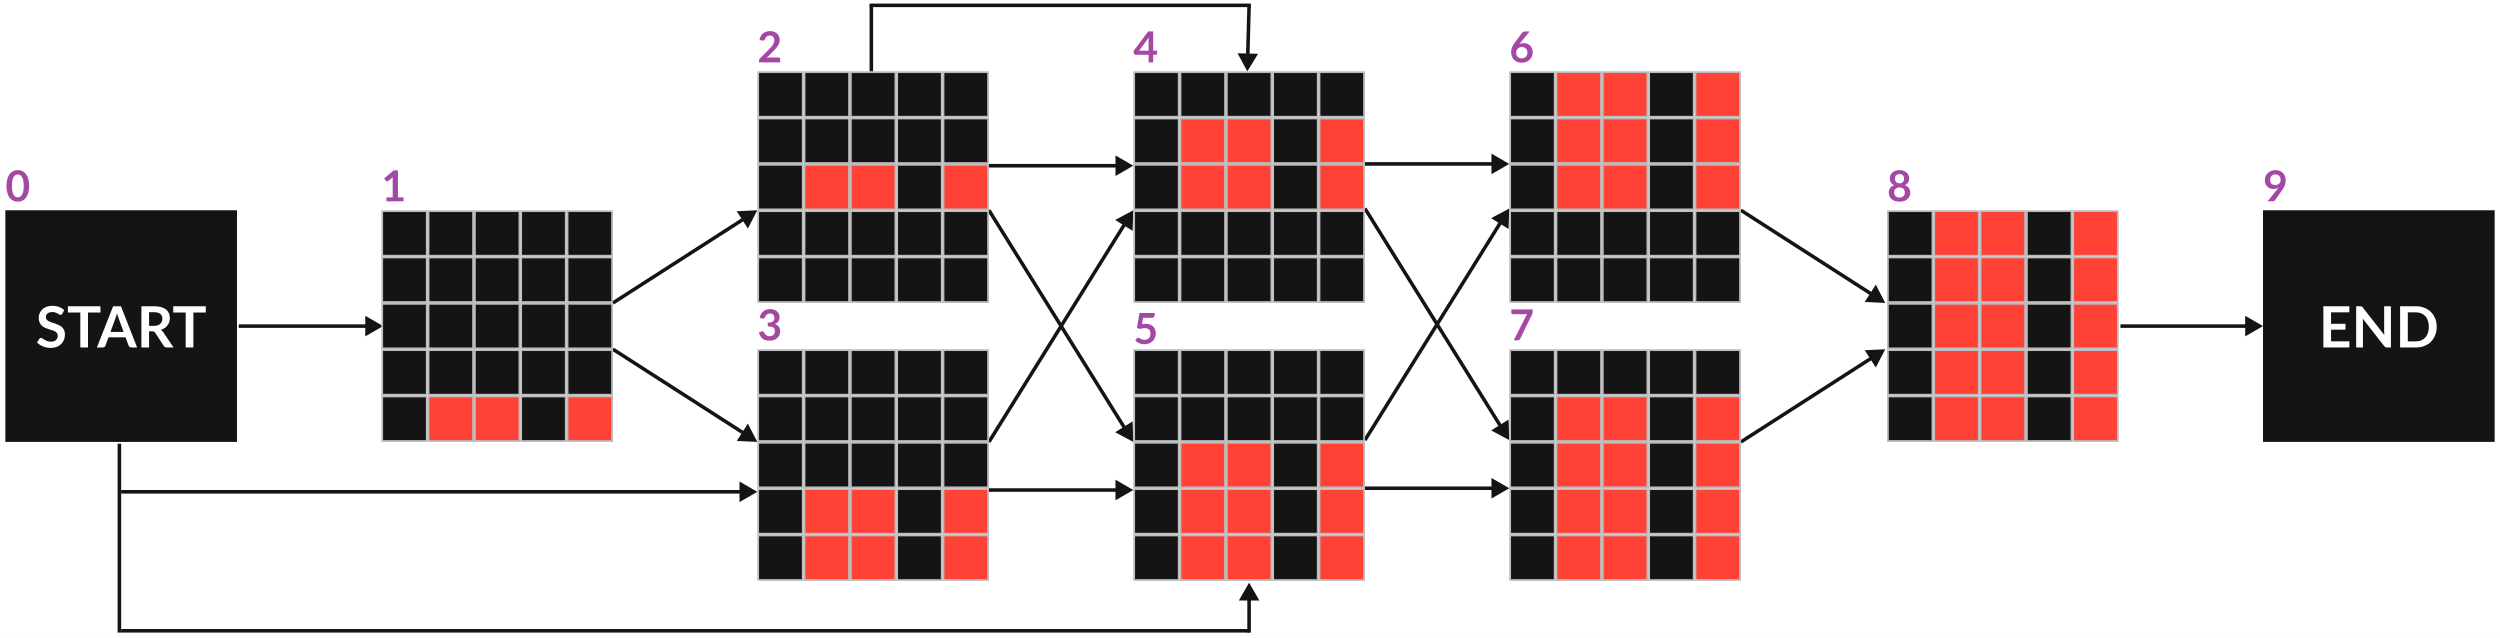
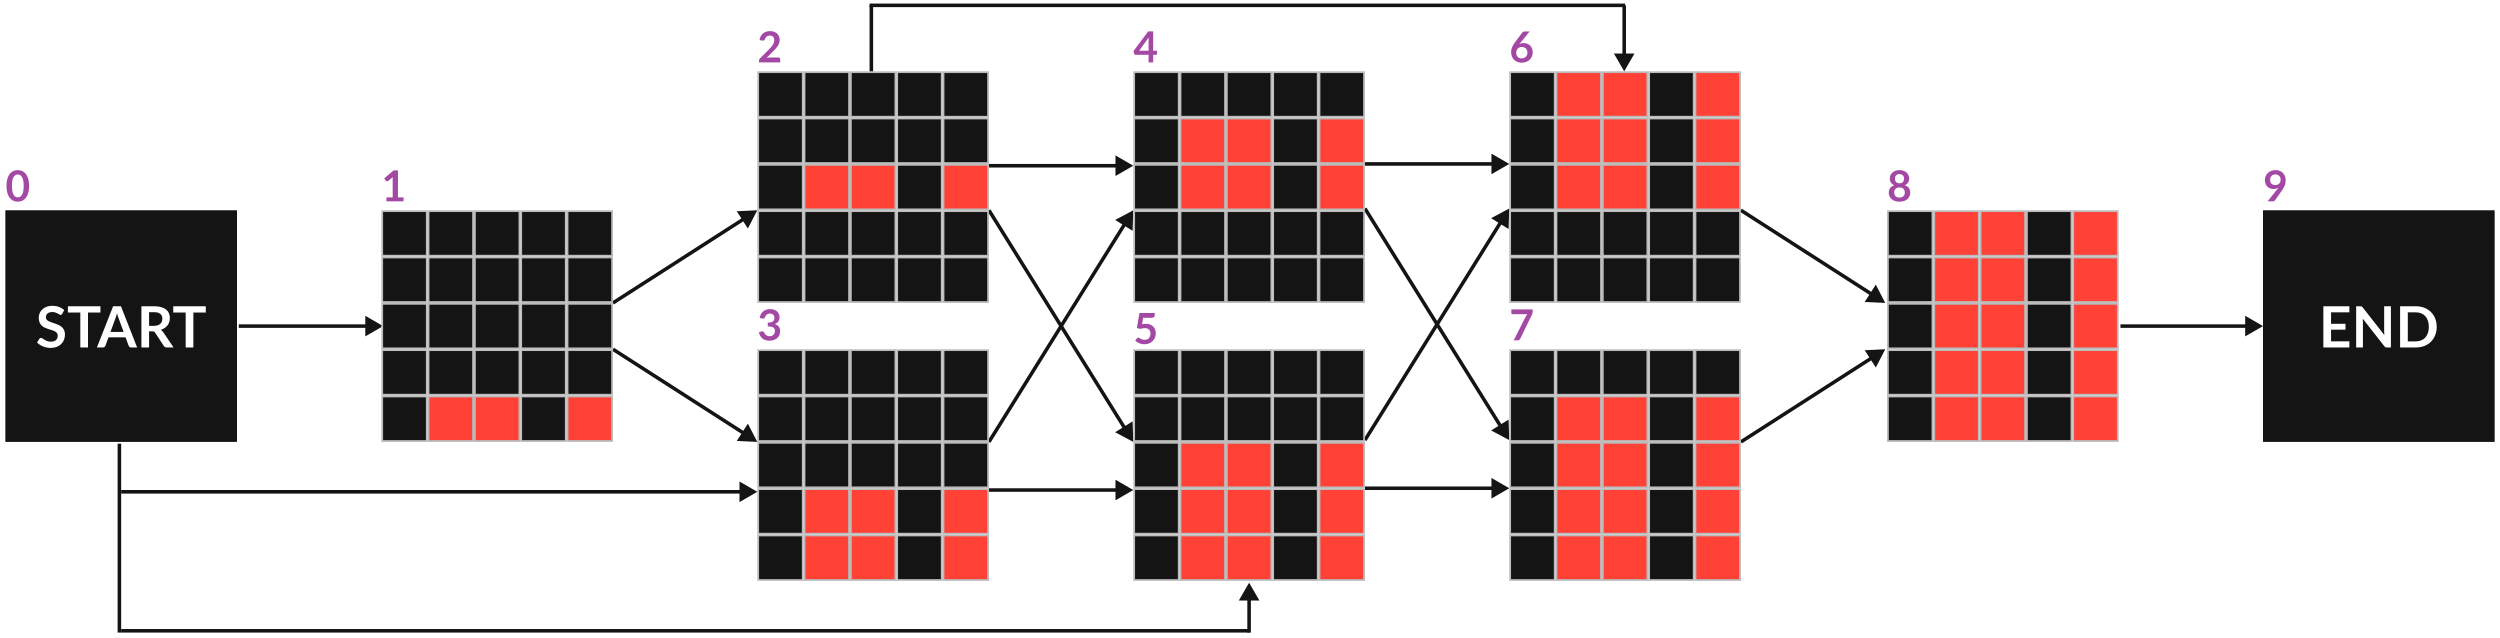
<svg xmlns="http://www.w3.org/2000/svg" width="1403" height="358" viewBox="0 0 1403 358" fill="none">
  <rect width="1403" height="358" fill="white" />
  <path d="M425 118L413.466 118.544L419.704 128.261L425 118ZM344.54 170.842L417.967 123.704L416.886 122.021L343.46 169.158L344.54 170.842Z" fill="#141414" />
  <path d="M425 248L419.704 237.739L413.466 247.456L425 248ZM343.46 196.842L416.886 243.979L417.967 242.296L344.54 195.158L343.46 196.842Z" fill="#141414" />
  <path d="M1058 170L1046.47 169.456L1052.7 159.739L1058 170ZM977.54 117.158L1050.97 164.296L1049.89 165.979L976.46 118.842L977.54 117.158Z" fill="#141414" />
  <path d="M1058 196L1052.7 206.261L1046.47 196.544L1058 196ZM976.46 247.158L1049.89 200.021L1050.97 201.704L977.54 248.842L976.46 247.158Z" fill="#141414" />
  <path d="M636 248L635.612 236.46L625.812 242.566L636 248ZM554.151 118.529L630.392 240.89L632.089 239.833L555.849 117.471L554.151 118.529Z" fill="#141414" />
  <path d="M636 118L625.812 123.434L635.612 129.54L636 118ZM555.849 248.529L632.089 126.167L630.392 125.11L554.151 247.471L555.849 248.529Z" fill="#141414" />
  <path d="M636 275L626 269.226V280.774L636 275ZM636 93L626 87.227V98.773L636 93ZM555 276H627V274H555V276ZM555 94H627V92H555V94Z" fill="#141414" />
  <path d="M847 247L846.612 235.46L836.812 241.566L847 247ZM765.151 117.529L841.392 239.89L843.089 238.833L766.849 116.471L765.151 117.529Z" fill="#141414" />
  <path d="M847 117L836.812 122.434L846.612 128.54L847 117ZM766.849 247.529L843.089 125.167L841.392 124.11L765.151 246.471L766.849 247.529Z" fill="#141414" />
  <path d="M847 274L837 268.226V279.774L847 274ZM847 92L837 86.227V97.773L847 92ZM766 275H838V273H766V275ZM766 93H838V91H766V93Z" fill="#141414" />
  <path d="M215 183L205 177.226V188.774L215 183ZM134 184H206V182H134V184Z" fill="#141414" />
  <path d="M1270 183L1260 177.226V188.774L1270 183ZM1190 184H1261V182H1190V184Z" fill="#141414" />
  <rect x="4" y="119" width="128" height="128" fill="#141414" stroke="#141414" stroke-width="2" />
  <path d="M34.959 176.072C34.831 176.296 34.692 176.461 34.542 176.568C34.404 176.664 34.228 176.712 34.014 176.712C33.791 176.712 33.545 176.632 33.279 176.472C33.023 176.301 32.713 176.115 32.35 175.912C31.988 175.709 31.561 175.528 31.07 175.368C30.59 175.197 30.02 175.112 29.358 175.112C28.761 175.112 28.238 175.187 27.791 175.336C27.343 175.475 26.964 175.672 26.654 175.928C26.356 176.184 26.132 176.493 25.983 176.856C25.833 177.208 25.759 177.597 25.759 178.024C25.759 178.568 25.908 179.021 26.206 179.384C26.516 179.747 26.921 180.056 27.422 180.312C27.924 180.568 28.494 180.797 29.134 181C29.774 181.203 30.43 181.421 31.102 181.656C31.774 181.88 32.431 182.147 33.071 182.456C33.711 182.755 34.281 183.139 34.782 183.608C35.284 184.067 35.684 184.632 35.983 185.304C36.292 185.976 36.447 186.792 36.447 187.752C36.447 188.797 36.265 189.779 35.903 190.696C35.55 191.603 35.028 192.397 34.334 193.08C33.652 193.752 32.815 194.285 31.823 194.68C30.831 195.064 29.695 195.256 28.415 195.256C27.678 195.256 26.953 195.181 26.238 195.032C25.524 194.893 24.836 194.691 24.174 194.424C23.524 194.157 22.91 193.837 22.334 193.464C21.759 193.091 21.247 192.675 20.799 192.216L22.062 190.152C22.169 190.003 22.308 189.88 22.479 189.784C22.649 189.677 22.831 189.624 23.023 189.624C23.289 189.624 23.577 189.736 23.887 189.96C24.196 190.173 24.564 190.413 24.991 190.68C25.417 190.947 25.913 191.192 26.479 191.416C27.055 191.629 27.742 191.736 28.543 191.736C29.769 191.736 30.718 191.448 31.39 190.872C32.062 190.285 32.398 189.448 32.398 188.36C32.398 187.752 32.244 187.256 31.934 186.872C31.636 186.488 31.236 186.168 30.735 185.912C30.233 185.645 29.663 185.421 29.023 185.24C28.383 185.059 27.732 184.861 27.07 184.648C26.409 184.435 25.759 184.179 25.119 183.88C24.479 183.581 23.908 183.192 23.407 182.712C22.905 182.232 22.5 181.635 22.191 180.92C21.892 180.195 21.742 179.304 21.742 178.248C21.742 177.405 21.908 176.584 22.238 175.784C22.58 174.984 23.07 174.275 23.71 173.656C24.351 173.037 25.14 172.541 26.078 172.168C27.017 171.795 28.095 171.608 29.311 171.608C30.676 171.608 31.934 171.821 33.087 172.248C34.239 172.675 35.22 173.272 36.031 174.04L34.959 176.072ZM56.361 175.4H49.385V195H45.081V175.4H38.105V171.864H56.361V175.4ZM69.362 186.264L66.546 178.568C66.408 178.227 66.264 177.821 66.115 177.352C65.965 176.883 65.816 176.376 65.666 175.832C65.528 176.376 65.384 176.888 65.234 177.368C65.085 177.837 64.941 178.248 64.802 178.6L62.002 186.264H69.362ZM76.963 195H73.635C73.261 195 72.957 194.909 72.722 194.728C72.488 194.536 72.312 194.301 72.195 194.024L70.466 189.304H60.883L59.154 194.024C59.069 194.269 58.904 194.493 58.658 194.696C58.413 194.899 58.109 195 57.746 195H54.386L63.49 171.864H67.874L76.963 195ZM86.349 182.872C87.16 182.872 87.864 182.771 88.461 182.568C89.069 182.365 89.565 182.088 89.949 181.736C90.344 181.373 90.637 180.947 90.829 180.456C91.021 179.965 91.117 179.427 91.117 178.84C91.117 177.667 90.728 176.765 89.949 176.136C89.181 175.507 88.003 175.192 86.413 175.192H83.661V182.872H86.349ZM97.421 195H93.533C92.797 195 92.264 194.712 91.933 194.136L87.069 186.728C86.888 186.451 86.685 186.253 86.461 186.136C86.248 186.019 85.928 185.96 85.501 185.96H83.661V195H79.357V171.864H86.413C87.981 171.864 89.325 172.029 90.445 172.36C91.576 172.68 92.499 173.133 93.213 173.72C93.939 174.307 94.472 175.011 94.813 175.832C95.155 176.643 95.325 177.539 95.325 178.52C95.325 179.299 95.208 180.035 94.973 180.728C94.749 181.421 94.419 182.051 93.981 182.616C93.555 183.181 93.021 183.677 92.381 184.104C91.752 184.531 91.032 184.867 90.221 185.112C90.499 185.272 90.755 185.464 90.989 185.688C91.224 185.901 91.437 186.157 91.629 186.456L97.421 195ZM115.486 175.4H108.51V195H104.206V175.4H97.23V171.864H115.486V175.4Z" fill="white" />
  <path d="M16.359 104.324C16.359 105.836 16.195 107.152 15.867 108.272C15.547 109.384 15.099 110.304 14.523 111.032C13.955 111.76 13.279 112.304 12.495 112.664C11.719 113.016 10.879 113.192 9.975 113.192C9.071 113.192 8.231 113.016 7.455 112.664C6.687 112.304 6.019 111.76 5.451 111.032C4.883 110.304 4.439 109.384 4.119 108.272C3.799 107.152 3.639 105.836 3.639 104.324C3.639 102.804 3.799 101.488 4.119 100.376C4.439 99.264 4.883 98.344 5.451 97.616C6.019 96.888 6.687 96.348 7.455 95.996C8.231 95.636 9.071 95.456 9.975 95.456C10.879 95.456 11.719 95.636 12.495 95.996C13.279 96.348 13.955 96.888 14.523 97.616C15.099 98.344 15.547 99.264 15.867 100.376C16.195 101.488 16.359 102.804 16.359 104.324ZM13.299 104.324C13.299 103.068 13.207 102.028 13.023 101.204C12.839 100.38 12.591 99.724 12.279 99.236C11.975 98.748 11.623 98.408 11.223 98.216C10.823 98.016 10.407 97.916 9.975 97.916C9.551 97.916 9.139 98.016 8.739 98.216C8.347 98.408 7.999 98.748 7.695 99.236C7.391 99.724 7.147 100.38 6.963 101.204C6.787 102.028 6.699 103.068 6.699 104.324C6.699 105.58 6.787 106.62 6.963 107.444C7.147 108.268 7.391 108.924 7.695 109.412C7.999 109.9 8.347 110.244 8.739 110.444C9.139 110.636 9.551 110.732 9.975 110.732C10.407 110.732 10.823 110.636 11.223 110.444C11.623 110.244 11.975 109.9 12.279 109.412C12.591 108.924 12.839 108.268 13.023 107.444C13.207 106.62 13.299 105.58 13.299 104.324Z" fill="#A349A4" />
  <rect x="214.5" y="118.5" width="25" height="25" fill="#141414" stroke="#BBBBBB" />
  <rect x="240.5" y="118.5" width="25" height="25" fill="#141414" stroke="#BBBBBB" />
  <rect x="266.5" y="118.5" width="25" height="25" fill="#141414" stroke="#BBBBBB" />
  <rect x="292.5" y="118.5" width="25" height="25" fill="#141414" stroke="#BBBBBB" />
  <rect x="318.5" y="118.5" width="25" height="25" fill="#141414" stroke="#BBBBBB" />
  <rect x="214.5" y="144.5" width="25" height="25" fill="#141414" stroke="#BBBBBB" />
  <rect x="240.5" y="144.5" width="25" height="25" fill="#141414" stroke="#BBBBBB" />
  <rect x="266.5" y="144.5" width="25" height="25" fill="#141414" stroke="#BBBBBB" />
  <rect x="292.5" y="144.5" width="25" height="25" fill="#141414" stroke="#BBBBBB" />
  <rect x="318.5" y="144.5" width="25" height="25" fill="#141414" stroke="#BBBBBB" />
  <rect x="214.5" y="170.5" width="25" height="25" fill="#141414" stroke="#BBBBBB" />
  <rect x="240.5" y="170.5" width="25" height="25" fill="#141414" stroke="#BBBBBB" />
  <rect x="266.5" y="170.5" width="25" height="25" fill="#141414" stroke="#BBBBBB" />
  <rect x="292.5" y="170.5" width="25" height="25" fill="#141414" stroke="#BBBBBB" />
  <rect x="318.5" y="170.5" width="25" height="25" fill="#141414" stroke="#BBBBBB" />
  <rect x="214.5" y="196.5" width="25" height="25" fill="#141414" stroke="#BBBBBB" />
  <rect x="240.5" y="196.5" width="25" height="25" fill="#141414" stroke="#BBBBBB" />
  <rect x="266.5" y="196.5" width="25" height="25" fill="#141414" stroke="#BBBBBB" />
  <rect x="292.5" y="196.5" width="25" height="25" fill="#141414" stroke="#BBBBBB" />
  <path d="M318.5 196.5H343.5V221.5H318.5V196.5Z" fill="#141414" stroke="#BBBBBB" />
  <rect x="214.5" y="222.5" width="25" height="25" fill="#141414" stroke="#BBBBBB" />
  <rect x="240.5" y="222.5" width="25" height="25" fill="#FF4136" stroke="#BBBBBB" />
  <rect x="266.5" y="222.5" width="25" height="25" fill="#FF4136" stroke="#BBBBBB" />
  <rect x="292.5" y="222.5" width="25" height="25" fill="#141414" stroke="#BBBBBB" />
  <rect x="318.5" y="222.5" width="25" height="25" fill="#FF4136" stroke="#BBBBBB" />
  <path d="M226.459 110.78V113H216.859V110.78H220.375V100.664C220.375 100.264 220.387 99.852 220.411 99.428L217.915 101.516C217.771 101.628 217.627 101.7 217.483 101.732C217.347 101.756 217.215 101.756 217.087 101.732C216.967 101.708 216.859 101.668 216.763 101.612C216.667 101.548 216.595 101.48 216.547 101.408L215.611 100.124L220.903 95.624H223.339V110.78H226.459Z" fill="#A349A4" />
  <rect x="1059.5" y="118.5" width="25" height="25" fill="#141414" stroke="#BBBBBB" />
  <rect x="1085.5" y="118.5" width="25" height="25" fill="#FF4136" stroke="#BBBBBB" />
  <rect x="1111.5" y="118.5" width="25" height="25" fill="#FF4136" stroke="#BBBBBB" />
  <rect x="1137.5" y="118.5" width="25" height="25" fill="#141414" stroke="#BBBBBB" />
  <rect x="1163.5" y="118.5" width="25" height="25" fill="#FF4136" stroke="#BBBBBB" />
  <rect x="1059.5" y="144.5" width="25" height="25" fill="#141414" stroke="#BBBBBB" />
  <rect x="1085.5" y="144.5" width="25" height="25" fill="#FF4136" stroke="#BBBBBB" />
  <rect x="1111.5" y="144.5" width="25" height="25" fill="#FF4136" stroke="#BBBBBB" />
  <rect x="1137.5" y="144.5" width="25" height="25" fill="#141414" stroke="#BBBBBB" />
  <rect x="1163.5" y="144.5" width="25" height="25" fill="#FF4136" stroke="#BBBBBB" />
  <rect x="1059.5" y="170.5" width="25" height="25" fill="#141414" stroke="#BBBBBB" />
  <rect x="1085.5" y="170.5" width="25" height="25" fill="#FF4136" stroke="#BBBBBB" />
  <rect x="1111.5" y="170.5" width="25" height="25" fill="#FF4136" stroke="#BBBBBB" />
  <rect x="1137.5" y="170.5" width="25" height="25" fill="#141414" stroke="#BBBBBB" />
  <rect x="1163.5" y="170.5" width="25" height="25" fill="#FF4136" stroke="#BBBBBB" />
  <rect x="1059.5" y="196.5" width="25" height="25" fill="#141414" stroke="#BBBBBB" />
  <rect x="1085.5" y="196.5" width="25" height="25" fill="#FF4136" stroke="#BBBBBB" />
  <rect x="1111.5" y="196.5" width="25" height="25" fill="#FF4136" stroke="#BBBBBB" />
  <rect x="1137.5" y="196.5" width="25" height="25" fill="#141414" stroke="#BBBBBB" />
  <path d="M1163.5 196.5H1188.5V221.5H1163.5V196.5Z" fill="#FF4136" stroke="#BBBBBB" />
  <rect x="1059.5" y="222.5" width="25" height="25" fill="#141414" stroke="#BBBBBB" />
  <rect x="1085.5" y="222.5" width="25" height="25" fill="#FF4136" stroke="#BBBBBB" />
  <rect x="1111.5" y="222.5" width="25" height="25" fill="#FF4136" stroke="#BBBBBB" />
  <rect x="1137.5" y="222.5" width="25" height="25" fill="#141414" stroke="#BBBBBB" />
  <rect x="1163.5" y="222.5" width="25" height="25" fill="#FF4136" stroke="#BBBBBB" />
  <path d="M1066 110.876C1066.49 110.876 1066.92 110.808 1067.28 110.672C1067.65 110.528 1067.96 110.332 1068.21 110.084C1068.46 109.836 1068.66 109.54 1068.78 109.196C1068.91 108.852 1068.98 108.48 1068.98 108.08C1068.98 107.128 1068.71 106.408 1068.18 105.92C1067.66 105.432 1066.93 105.188 1066 105.188C1065.07 105.188 1064.34 105.432 1063.82 105.92C1063.29 106.408 1063.02 107.128 1063.02 108.08C1063.02 108.48 1063.09 108.852 1063.22 109.196C1063.34 109.54 1063.53 109.836 1063.78 110.084C1064.04 110.332 1064.35 110.528 1064.72 110.672C1065.08 110.808 1065.51 110.876 1066 110.876ZM1066 97.688C1065.56 97.688 1065.18 97.756 1064.86 97.892C1064.54 98.028 1064.27 98.212 1064.06 98.444C1063.85 98.668 1063.69 98.928 1063.59 99.224C1063.49 99.52 1063.44 99.832 1063.44 100.16C1063.44 100.504 1063.48 100.84 1063.56 101.168C1063.65 101.488 1063.8 101.776 1064 102.032C1064.2 102.28 1064.46 102.48 1064.79 102.632C1065.12 102.784 1065.52 102.86 1066 102.86C1066.48 102.86 1066.88 102.784 1067.21 102.632C1067.54 102.48 1067.8 102.28 1068 102.032C1068.2 101.776 1068.34 101.488 1068.42 101.168C1068.51 100.84 1068.56 100.504 1068.56 100.16C1068.56 99.832 1068.5 99.52 1068.4 99.224C1068.3 98.928 1068.14 98.668 1067.93 98.444C1067.72 98.212 1067.46 98.028 1067.14 97.892C1066.82 97.756 1066.44 97.688 1066 97.688ZM1068.93 103.952C1069.98 104.296 1070.76 104.824 1071.27 105.536C1071.77 106.24 1072.02 107.104 1072.02 108.128C1072.02 108.896 1071.88 109.592 1071.58 110.216C1071.29 110.84 1070.88 111.372 1070.36 111.812C1069.83 112.252 1069.19 112.592 1068.45 112.832C1067.71 113.072 1066.9 113.192 1066 113.192C1065.1 113.192 1064.28 113.072 1063.54 112.832C1062.8 112.592 1062.17 112.252 1061.64 111.812C1061.12 111.372 1060.7 110.84 1060.41 110.216C1060.12 109.592 1059.98 108.896 1059.98 108.128C1059.98 107.104 1060.23 106.24 1060.73 105.536C1061.24 104.824 1062.02 104.296 1063.07 103.952C1062.23 103.6 1061.6 103.1 1061.18 102.452C1060.76 101.804 1060.55 101.024 1060.55 100.112C1060.55 99.456 1060.68 98.844 1060.95 98.276C1061.22 97.708 1061.6 97.216 1062.08 96.8C1062.56 96.376 1063.13 96.048 1063.79 95.816C1064.46 95.576 1065.2 95.456 1066 95.456C1066.8 95.456 1067.53 95.576 1068.2 95.816C1068.87 96.048 1069.44 96.376 1069.92 96.8C1070.4 97.216 1070.78 97.708 1071.04 98.276C1071.31 98.844 1071.45 99.456 1071.45 100.112C1071.45 101.024 1071.24 101.804 1070.81 102.452C1070.4 103.1 1069.77 103.6 1068.93 103.952Z" fill="#A349A4" />
  <rect x="1271" y="119" width="128" height="128" fill="#141414" stroke="#141414" stroke-width="2" />
  <path d="M1308.19 175.288V181.704H1316.29V185.016H1308.19V191.56H1318.46V195H1303.87V171.864H1318.46V175.288H1308.19ZM1341.78 171.864V195H1339.58C1339.23 195 1338.95 194.947 1338.71 194.84C1338.49 194.723 1338.27 194.531 1338.06 194.264L1325.98 178.84C1326.04 179.544 1326.07 180.195 1326.07 180.792V195H1322.28V171.864H1324.54C1324.72 171.864 1324.87 171.875 1325 171.896C1325.14 171.907 1325.26 171.939 1325.35 171.992C1325.46 172.035 1325.56 172.104 1325.66 172.2C1325.75 172.285 1325.86 172.403 1325.98 172.552L1338.1 188.04C1338.07 187.667 1338.04 187.299 1338.02 186.936C1338 186.573 1337.99 186.237 1337.99 185.928V171.864H1341.78ZM1367.48 183.432C1367.48 185.128 1367.2 186.685 1366.63 188.104C1366.07 189.523 1365.27 190.744 1364.25 191.768C1363.22 192.792 1361.99 193.587 1360.55 194.152C1359.11 194.717 1357.51 195 1355.75 195H1346.94V171.864H1355.75C1357.51 171.864 1359.11 172.152 1360.55 172.728C1361.99 173.293 1363.22 174.088 1364.25 175.112C1365.27 176.125 1366.07 177.341 1366.63 178.76C1367.2 180.179 1367.48 181.736 1367.48 183.432ZM1363.06 183.432C1363.06 182.163 1362.89 181.027 1362.55 180.024C1362.22 179.011 1361.74 178.157 1361.1 177.464C1360.47 176.76 1359.7 176.221 1358.79 175.848C1357.9 175.475 1356.88 175.288 1355.75 175.288H1351.26V191.576H1355.75C1356.88 191.576 1357.9 191.389 1358.79 191.016C1359.7 190.643 1360.47 190.109 1361.1 189.416C1361.74 188.712 1362.22 187.859 1362.55 186.856C1362.89 185.843 1363.06 184.701 1363.06 183.432Z" fill="white" />
  <path d="M1274 100.856C1274 101.824 1274.25 102.564 1274.74 103.076C1275.25 103.58 1275.96 103.832 1276.88 103.832C1277.36 103.832 1277.79 103.756 1278.16 103.604C1278.54 103.452 1278.86 103.244 1279.11 102.98C1279.37 102.716 1279.56 102.404 1279.69 102.044C1279.82 101.684 1279.89 101.296 1279.89 100.88C1279.89 100.408 1279.82 99.988 1279.68 99.62C1279.53 99.244 1279.33 98.928 1279.06 98.672C1278.8 98.416 1278.48 98.22 1278.12 98.084C1277.76 97.948 1277.36 97.88 1276.93 97.88C1276.48 97.88 1276.08 97.956 1275.72 98.108C1275.36 98.252 1275.05 98.456 1274.79 98.72C1274.54 98.984 1274.34 99.3 1274.2 99.668C1274.07 100.028 1274 100.424 1274 100.856ZM1277.94 106.268C1278.07 106.1 1278.2 105.936 1278.32 105.776C1278.44 105.616 1278.56 105.456 1278.67 105.296C1278.27 105.552 1277.83 105.748 1277.35 105.884C1276.87 106.012 1276.36 106.076 1275.84 106.076C1275.24 106.076 1274.65 105.972 1274.07 105.764C1273.5 105.556 1272.98 105.244 1272.54 104.828C1272.09 104.404 1271.72 103.884 1271.44 103.268C1271.17 102.644 1271.04 101.916 1271.04 101.084C1271.04 100.308 1271.18 99.58 1271.47 98.9C1271.76 98.22 1272.16 97.624 1272.68 97.112C1273.2 96.6 1273.82 96.196 1274.55 95.9C1275.28 95.604 1276.08 95.456 1276.96 95.456C1277.85 95.456 1278.65 95.596 1279.35 95.876C1280.06 96.156 1280.67 96.548 1281.16 97.052C1281.67 97.556 1282.05 98.16 1282.32 98.864C1282.59 99.568 1282.72 100.34 1282.72 101.18C1282.72 101.716 1282.68 102.224 1282.58 102.704C1282.49 103.184 1282.36 103.648 1282.2 104.096C1282.03 104.536 1281.82 104.968 1281.58 105.392C1281.34 105.816 1281.08 106.236 1280.78 106.652L1276.81 112.316C1276.67 112.508 1276.47 112.672 1276.2 112.808C1275.92 112.936 1275.62 113 1275.27 113H1272.55L1277.94 106.268Z" fill="#A349A4" />
  <rect x="425.5" y="40.5" width="25" height="25" fill="#141414" stroke="#BBBBBB" />
  <rect x="451.5" y="40.5" width="25" height="25" fill="#141414" stroke="#BBBBBB" />
  <rect x="477.5" y="40.5" width="25" height="25" fill="#141414" stroke="#BBBBBB" />
  <rect x="503.5" y="40.5" width="25" height="25" fill="#141414" stroke="#BBBBBB" />
  <rect x="529.5" y="40.5" width="25" height="25" fill="#141414" stroke="#BBBBBB" />
  <rect x="425.5" y="66.5" width="25" height="25" fill="#141414" stroke="#BBBBBB" />
  <rect x="451.5" y="66.5" width="25" height="25" fill="#141414" stroke="#BBBBBB" />
  <rect x="477.5" y="66.5" width="25" height="25" fill="#141414" stroke="#BBBBBB" />
  <rect x="503.5" y="66.5" width="25" height="25" fill="#141414" stroke="#BBBBBB" />
  <rect x="529.5" y="66.5" width="25" height="25" fill="#141414" stroke="#BBBBBB" />
  <rect x="425.5" y="92.5" width="25" height="25" fill="#141414" stroke="#BBBBBB" />
  <rect x="451.5" y="92.5" width="25" height="25" fill="#FF4136" stroke="#BBBBBB" />
  <rect x="477.5" y="92.5" width="25" height="25" fill="#FF4136" stroke="#BBBBBB" />
  <rect x="503.5" y="92.5" width="25" height="25" fill="#141414" stroke="#BBBBBB" />
  <rect x="529.5" y="92.5" width="25" height="25" fill="#FF4136" stroke="#BBBBBB" />
  <rect x="425.5" y="118.5" width="25" height="25" fill="#141414" stroke="#BBBBBB" />
  <rect x="451.5" y="118.5" width="25" height="25" fill="#141414" stroke="#BBBBBB" />
  <rect x="477.5" y="118.5" width="25" height="25" fill="#141414" stroke="#BBBBBB" />
  <rect x="503.5" y="118.5" width="25" height="25" fill="#141414" stroke="#BBBBBB" />
  <path d="M529.5 118.5H554.5V143.5H529.5V118.5Z" fill="#141414" stroke="#BBBBBB" />
  <rect x="425.5" y="144.5" width="25" height="25" fill="#141414" stroke="#BBBBBB" />
  <rect x="451.5" y="144.5" width="25" height="25" fill="#141414" stroke="#BBBBBB" />
  <rect x="477.5" y="144.5" width="25" height="25" fill="#141414" stroke="#BBBBBB" />
  <rect x="503.5" y="144.5" width="25" height="25" fill="#141414" stroke="#BBBBBB" />
  <rect x="529.5" y="144.5" width="25" height="25" fill="#141414" stroke="#BBBBBB" />
  <path d="M436.811 32.24C437.131 32.24 437.383 32.332 437.567 32.516C437.759 32.692 437.855 32.928 437.855 33.224V35H425.951V34.016C425.951 33.816 425.991 33.608 426.071 33.392C426.159 33.168 426.295 32.968 426.479 32.792L431.747 27.512C432.187 27.064 432.579 26.636 432.923 26.228C433.275 25.82 433.567 25.416 433.799 25.016C434.031 24.616 434.207 24.212 434.327 23.804C434.455 23.388 434.519 22.952 434.519 22.496C434.519 22.08 434.459 21.716 434.339 21.404C434.219 21.084 434.047 20.816 433.823 20.6C433.607 20.384 433.343 20.224 433.031 20.12C432.727 20.008 432.383 19.952 431.999 19.952C431.647 19.952 431.319 20.004 431.015 20.108C430.719 20.204 430.455 20.344 430.223 20.528C429.991 20.704 429.795 20.912 429.635 21.152C429.475 21.392 429.355 21.656 429.275 21.944C429.139 22.312 428.963 22.556 428.747 22.676C428.531 22.796 428.219 22.824 427.811 22.76L426.251 22.484C426.371 21.652 426.603 20.924 426.947 20.3C427.291 19.668 427.719 19.144 428.231 18.728C428.751 18.304 429.343 17.988 430.007 17.78C430.679 17.564 431.399 17.456 432.167 17.456C432.967 17.456 433.699 17.576 434.363 17.816C435.027 18.048 435.595 18.38 436.067 18.812C436.539 19.244 436.907 19.764 437.171 20.372C437.435 20.98 437.567 21.656 437.567 22.4C437.567 23.04 437.471 23.632 437.279 24.176C437.095 24.72 436.843 25.24 436.523 25.736C436.211 26.232 435.843 26.712 435.419 27.176C434.995 27.64 434.551 28.112 434.087 28.592L430.175 32.588C430.551 32.476 430.923 32.392 431.291 32.336C431.667 32.272 432.023 32.24 432.359 32.24H436.811Z" fill="#A349A4" />
  <rect x="425.5" y="196.5" width="25" height="25" fill="#141414" stroke="#BBBBBB" />
  <rect x="451.5" y="196.5" width="25" height="25" fill="#141414" stroke="#BBBBBB" />
  <rect x="477.5" y="196.5" width="25" height="25" fill="#141414" stroke="#BBBBBB" />
  <rect x="503.5" y="196.5" width="25" height="25" fill="#141414" stroke="#BBBBBB" />
  <rect x="529.5" y="196.5" width="25" height="25" fill="#141414" stroke="#BBBBBB" />
  <rect x="425.5" y="222.5" width="25" height="25" fill="#141414" stroke="#BBBBBB" />
  <rect x="451.5" y="222.5" width="25" height="25" fill="#141414" stroke="#BBBBBB" />
  <rect x="477.5" y="222.5" width="25" height="25" fill="#141414" stroke="#BBBBBB" />
  <rect x="503.5" y="222.5" width="25" height="25" fill="#141414" stroke="#BBBBBB" />
  <rect x="529.5" y="222.5" width="25" height="25" fill="#141414" stroke="#BBBBBB" />
  <rect x="425.5" y="248.5" width="25" height="25" fill="#141414" stroke="#BBBBBB" />
  <rect x="451.5" y="248.5" width="25" height="25" fill="#141414" stroke="#BBBBBB" />
  <rect x="477.5" y="248.5" width="25" height="25" fill="#141414" stroke="#BBBBBB" />
  <rect x="503.5" y="248.5" width="25" height="25" fill="#141414" stroke="#BBBBBB" />
  <rect x="529.5" y="248.5" width="25" height="25" fill="#141414" stroke="#BBBBBB" />
  <rect x="425.5" y="274.5" width="25" height="25" fill="#141414" stroke="#BBBBBB" />
  <rect x="451.5" y="274.5" width="25" height="25" fill="#FF4136" stroke="#BBBBBB" />
  <rect x="477.5" y="274.5" width="25" height="25" fill="#FF4136" stroke="#BBBBBB" />
  <rect x="503.5" y="274.5" width="25" height="25" fill="#141414" stroke="#BBBBBB" />
  <path d="M529.5 274.5H554.5V299.5H529.5V274.5Z" fill="#FF4136" stroke="#BBBBBB" />
  <rect x="425.5" y="300.5" width="25" height="25" fill="#141414" stroke="#BBBBBB" />
  <rect x="451.5" y="300.5" width="25" height="25" fill="#FF4136" stroke="#BBBBBB" />
  <rect x="477.5" y="300.5" width="25" height="25" fill="#FF4136" stroke="#BBBBBB" />
  <rect x="503.5" y="300.5" width="25" height="25" fill="#141414" stroke="#BBBBBB" />
  <rect x="529.5" y="300.5" width="25" height="25" fill="#FF4136" stroke="#BBBBBB" />
  <path d="M426.335 178.484C426.455 177.652 426.687 176.924 427.031 176.3C427.375 175.668 427.803 175.144 428.315 174.728C428.835 174.304 429.427 173.988 430.091 173.78C430.763 173.564 431.483 173.456 432.251 173.456C433.051 173.456 433.771 173.572 434.411 173.804C435.059 174.028 435.611 174.344 436.067 174.752C436.523 175.152 436.871 175.624 437.111 176.168C437.359 176.712 437.483 177.3 437.483 177.932C437.483 178.484 437.419 178.972 437.291 179.396C437.171 179.812 436.995 180.176 436.763 180.488C436.531 180.8 436.243 181.064 435.899 181.28C435.555 181.496 435.167 181.676 434.735 181.82C435.775 182.148 436.551 182.648 437.063 183.32C437.575 183.992 437.831 184.836 437.831 185.852C437.831 186.716 437.671 187.48 437.351 188.144C437.031 188.808 436.599 189.368 436.055 189.824C435.511 190.272 434.879 190.612 434.159 190.844C433.447 191.076 432.691 191.192 431.891 191.192C431.019 191.192 430.259 191.092 429.611 190.892C428.963 190.692 428.399 190.396 427.919 190.004C427.439 189.612 427.031 189.132 426.695 188.564C426.359 187.996 426.071 187.34 425.831 186.596L427.139 186.056C427.483 185.912 427.803 185.876 428.099 185.948C428.403 186.012 428.623 186.172 428.759 186.428C428.903 186.708 429.059 186.984 429.227 187.256C429.403 187.528 429.611 187.772 429.851 187.988C430.091 188.196 430.371 188.368 430.691 188.504C431.019 188.632 431.407 188.696 431.855 188.696C432.359 188.696 432.799 188.616 433.175 188.456C433.551 188.288 433.863 188.072 434.111 187.808C434.367 187.544 434.555 187.252 434.675 186.932C434.803 186.604 434.867 186.276 434.867 185.948C434.867 185.532 434.823 185.156 434.735 184.82C434.647 184.476 434.463 184.184 434.183 183.944C433.903 183.704 433.499 183.516 432.971 183.38C432.451 183.244 431.751 183.176 430.871 183.176V181.064C431.599 181.056 432.203 180.988 432.683 180.86C433.163 180.732 433.543 180.556 433.823 180.332C434.111 180.1 434.311 179.824 434.423 179.504C434.535 179.184 434.591 178.832 434.591 178.448C434.591 177.632 434.363 177.012 433.907 176.588C433.451 176.164 432.843 175.952 432.083 175.952C431.731 175.952 431.407 176.004 431.111 176.108C430.815 176.204 430.547 176.344 430.307 176.528C430.075 176.704 429.879 176.912 429.719 177.152C429.559 177.392 429.439 177.656 429.359 177.944C429.223 178.312 429.043 178.556 428.819 178.676C428.603 178.796 428.295 178.824 427.895 178.76L426.335 178.484Z" fill="#A349A4" />
  <rect x="636.5" y="40.5" width="25" height="25" fill="#141414" stroke="#BBBBBB" />
  <rect x="662.5" y="40.5" width="25" height="25" fill="#141414" stroke="#BBBBBB" />
  <rect x="688.5" y="40.5" width="25" height="25" fill="#141414" stroke="#BBBBBB" />
  <rect x="714.5" y="40.5" width="25" height="25" fill="#141414" stroke="#BBBBBB" />
  <rect x="740.5" y="40.5" width="25" height="25" fill="#141414" stroke="#BBBBBB" />
  <rect x="636.5" y="66.5" width="25" height="25" fill="#141414" stroke="#BBBBBB" />
  <rect x="662.5" y="66.5" width="25" height="25" fill="#FF4136" stroke="#BBBBBB" />
  <rect x="688.5" y="66.5" width="25" height="25" fill="#FF4136" stroke="#BBBBBB" />
  <rect x="714.5" y="66.5" width="25" height="25" fill="#141414" stroke="#BBBBBB" />
  <rect x="740.5" y="66.5" width="25" height="25" fill="#FF4136" stroke="#BBBBBB" />
  <rect x="636.5" y="92.5" width="25" height="25" fill="#141414" stroke="#BBBBBB" />
  <rect x="662.5" y="92.5" width="25" height="25" fill="#FF4136" stroke="#BBBBBB" />
  <rect x="688.5" y="92.5" width="25" height="25" fill="#FF4136" stroke="#BBBBBB" />
  <rect x="714.5" y="92.5" width="25" height="25" fill="#141414" stroke="#BBBBBB" />
  <rect x="740.5" y="92.5" width="25" height="25" fill="#FF4136" stroke="#BBBBBB" />
  <rect x="636.5" y="118.5" width="25" height="25" fill="#141414" stroke="#BBBBBB" />
  <rect x="662.5" y="118.5" width="25" height="25" fill="#141414" stroke="#BBBBBB" />
  <rect x="688.5" y="118.5" width="25" height="25" fill="#141414" stroke="#BBBBBB" />
  <rect x="714.5" y="118.5" width="25" height="25" fill="#141414" stroke="#BBBBBB" />
  <path d="M740.5 118.5H765.5V143.5H740.5V118.5Z" fill="#141414" stroke="#BBBBBB" />
  <rect x="636.5" y="144.5" width="25" height="25" fill="#141414" stroke="#BBBBBB" />
  <rect x="662.5" y="144.5" width="25" height="25" fill="#141414" stroke="#BBBBBB" />
  <rect x="688.5" y="144.5" width="25" height="25" fill="#141414" stroke="#BBBBBB" />
  <rect x="714.5" y="144.5" width="25" height="25" fill="#141414" stroke="#BBBBBB" />
  <rect x="740.5" y="144.5" width="25" height="25" fill="#141414" stroke="#BBBBBB" />
  <path d="M644.583 28.46V22.784C644.583 22.248 644.619 21.656 644.691 21.008L639.303 28.46H644.583ZM649.347 28.46V30.176C649.347 30.336 649.295 30.476 649.191 30.596C649.087 30.708 648.939 30.764 648.747 30.764H647.163V35H644.583V30.764H637.263C637.063 30.764 636.887 30.704 636.735 30.584C636.583 30.456 636.487 30.3 636.447 30.116L636.135 28.616L644.355 17.636H647.163V28.46H649.347Z" fill="#A349A4" />
  <rect x="847.5" y="40.5" width="25" height="25" fill="#141414" stroke="#BBBBBB" />
  <rect x="873.5" y="40.5" width="25" height="25" fill="#FF4136" stroke="#BBBBBB" />
  <rect x="899.5" y="40.5" width="25" height="25" fill="#FF4136" stroke="#BBBBBB" />
  <rect x="925.5" y="40.5" width="25" height="25" fill="#141414" stroke="#BBBBBB" />
  <rect x="951.5" y="40.5" width="25" height="25" fill="#FF4136" stroke="#BBBBBB" />
  <rect x="847.5" y="66.5" width="25" height="25" fill="#141414" stroke="#BBBBBB" />
  <rect x="873.5" y="66.5" width="25" height="25" fill="#FF4136" stroke="#BBBBBB" />
  <rect x="899.5" y="66.5" width="25" height="25" fill="#FF4136" stroke="#BBBBBB" />
  <rect x="925.5" y="66.5" width="25" height="25" fill="#141414" stroke="#BBBBBB" />
  <rect x="951.5" y="66.5" width="25" height="25" fill="#FF4136" stroke="#BBBBBB" />
  <rect x="847.5" y="92.5" width="25" height="25" fill="#141414" stroke="#BBBBBB" />
  <rect x="873.5" y="92.5" width="25" height="25" fill="#FF4136" stroke="#BBBBBB" />
  <rect x="899.5" y="92.5" width="25" height="25" fill="#FF4136" stroke="#BBBBBB" />
  <rect x="925.5" y="92.5" width="25" height="25" fill="#141414" stroke="#BBBBBB" />
  <rect x="951.5" y="92.5" width="25" height="25" fill="#FF4136" stroke="#BBBBBB" />
  <rect x="847.5" y="118.5" width="25" height="25" fill="#141414" stroke="#BBBBBB" />
  <rect x="873.5" y="118.5" width="25" height="25" fill="#141414" stroke="#BBBBBB" />
  <rect x="899.5" y="118.5" width="25" height="25" fill="#141414" stroke="#BBBBBB" />
  <rect x="925.5" y="118.5" width="25" height="25" fill="#141414" stroke="#BBBBBB" />
  <path d="M951.5 118.5H976.5V143.5H951.5V118.5Z" fill="#141414" stroke="#BBBBBB" />
  <rect x="847.5" y="144.5" width="25" height="25" fill="#141414" stroke="#BBBBBB" />
  <rect x="873.5" y="144.5" width="25" height="25" fill="#141414" stroke="#BBBBBB" />
  <rect x="899.5" y="144.5" width="25" height="25" fill="#141414" stroke="#BBBBBB" />
  <rect x="925.5" y="144.5" width="25" height="25" fill="#141414" stroke="#BBBBBB" />
  <rect x="951.5" y="144.5" width="25" height="25" fill="#141414" stroke="#BBBBBB" />
  <path d="M853.303 23.948L852.703 24.692C853.039 24.524 853.399 24.396 853.783 24.308C854.175 24.212 854.595 24.164 855.043 24.164C855.699 24.164 856.335 24.272 856.951 24.488C857.575 24.704 858.123 25.032 858.595 25.472C859.067 25.904 859.447 26.444 859.735 27.092C860.023 27.74 860.167 28.496 860.167 29.36C860.167 30.168 860.019 30.928 859.723 31.64C859.427 32.344 859.011 32.96 858.475 33.488C857.939 34.016 857.291 34.432 856.531 34.736C855.779 35.04 854.947 35.192 854.035 35.192C853.107 35.192 852.275 35.044 851.539 34.748C850.803 34.452 850.175 34.04 849.655 33.512C849.135 32.976 848.735 32.336 848.455 31.592C848.183 30.84 848.047 30.008 848.047 29.096C848.047 28.28 848.211 27.444 848.539 26.588C848.875 25.724 849.391 24.828 850.087 23.9L854.227 18.344C854.371 18.152 854.579 17.988 854.851 17.852C855.131 17.716 855.451 17.648 855.811 17.648H858.451L853.303 23.948ZM853.975 32.768C854.447 32.768 854.879 32.688 855.271 32.528C855.671 32.368 856.011 32.144 856.291 31.856C856.579 31.568 856.803 31.232 856.963 30.848C857.123 30.456 857.203 30.032 857.203 29.576C857.203 29.08 857.127 28.636 856.975 28.244C856.823 27.844 856.607 27.508 856.327 27.236C856.047 26.956 855.711 26.744 855.319 26.6C854.927 26.456 854.495 26.384 854.023 26.384C853.551 26.384 853.123 26.464 852.739 26.624C852.355 26.784 852.027 27.008 851.755 27.296C851.483 27.576 851.271 27.912 851.119 28.304C850.967 28.688 850.891 29.104 850.891 29.552C850.891 30.032 850.955 30.472 851.083 30.872C851.219 31.264 851.415 31.6 851.671 31.88C851.935 32.16 852.259 32.38 852.643 32.54C853.027 32.692 853.471 32.768 853.975 32.768Z" fill="#A349A4" />
  <rect x="847.5" y="196.5" width="25" height="25" fill="#141414" stroke="#BBBBBB" />
  <rect x="873.5" y="196.5" width="25" height="25" fill="#141414" stroke="#BBBBBB" />
  <rect x="899.5" y="196.5" width="25" height="25" fill="#141414" stroke="#BBBBBB" />
  <rect x="925.5" y="196.5" width="25" height="25" fill="#141414" stroke="#BBBBBB" />
  <rect x="951.5" y="196.5" width="25" height="25" fill="#141414" stroke="#BBBBBB" />
  <rect x="847.5" y="222.5" width="25" height="25" fill="#141414" stroke="#BBBBBB" />
  <rect x="873.5" y="222.5" width="25" height="25" fill="#FF4136" stroke="#BBBBBB" />
  <rect x="899.5" y="222.5" width="25" height="25" fill="#FF4136" stroke="#BBBBBB" />
  <rect x="925.5" y="222.5" width="25" height="25" fill="#141414" stroke="#BBBBBB" />
  <rect x="951.5" y="222.5" width="25" height="25" fill="#FF4136" stroke="#BBBBBB" />
  <rect x="847.5" y="248.5" width="25" height="25" fill="#141414" stroke="#BBBBBB" />
  <rect x="873.5" y="248.5" width="25" height="25" fill="#FF4136" stroke="#BBBBBB" />
  <rect x="899.5" y="248.5" width="25" height="25" fill="#FF4136" stroke="#BBBBBB" />
  <rect x="925.5" y="248.5" width="25" height="25" fill="#141414" stroke="#BBBBBB" />
  <rect x="951.5" y="248.5" width="25" height="25" fill="#FF4136" stroke="#BBBBBB" />
  <rect x="847.5" y="274.5" width="25" height="25" fill="#141414" stroke="#BBBBBB" />
  <rect x="873.5" y="274.5" width="25" height="25" fill="#FF4136" stroke="#BBBBBB" />
  <rect x="899.5" y="274.5" width="25" height="25" fill="#FF4136" stroke="#BBBBBB" />
  <rect x="925.5" y="274.5" width="25" height="25" fill="#141414" stroke="#BBBBBB" />
  <path d="M951.5 274.5H976.5V299.5H951.5V274.5Z" fill="#FF4136" stroke="#BBBBBB" />
  <rect x="847.5" y="300.5" width="25" height="25" fill="#141414" stroke="#BBBBBB" />
  <rect x="873.5" y="300.5" width="25" height="25" fill="#FF4136" stroke="#BBBBBB" />
  <rect x="899.5" y="300.5" width="25" height="25" fill="#FF4136" stroke="#BBBBBB" />
  <rect x="925.5" y="300.5" width="25" height="25" fill="#141414" stroke="#BBBBBB" />
  <rect x="951.5" y="300.5" width="25" height="25" fill="#FF4136" stroke="#BBBBBB" />
  <path d="M860.143 173.648V174.932C860.143 175.316 860.103 175.628 860.023 175.868C859.943 176.1 859.863 176.296 859.783 176.456L853.207 189.992C853.071 190.272 852.879 190.512 852.631 190.712C852.383 190.904 852.051 191 851.635 191H849.487L856.195 177.74C856.347 177.468 856.495 177.22 856.639 176.996C856.791 176.764 856.959 176.544 857.143 176.336H848.839C848.655 176.336 848.495 176.268 848.359 176.132C848.223 175.996 848.155 175.836 848.155 175.652V173.648H860.143Z" fill="#A349A4" />
  <rect x="636.5" y="196.5" width="25" height="25" fill="#141414" stroke="#BBBBBB" />
  <rect x="662.5" y="196.5" width="25" height="25" fill="#141414" stroke="#BBBBBB" />
  <rect x="688.5" y="196.5" width="25" height="25" fill="#141414" stroke="#BBBBBB" />
  <rect x="714.5" y="196.5" width="25" height="25" fill="#141414" stroke="#BBBBBB" />
  <rect x="740.5" y="196.5" width="25" height="25" fill="#141414" stroke="#BBBBBB" />
  <rect x="636.5" y="222.5" width="25" height="25" fill="#141414" stroke="#BBBBBB" />
  <rect x="662.5" y="222.5" width="25" height="25" fill="#141414" stroke="#BBBBBB" />
  <rect x="688.5" y="222.5" width="25" height="25" fill="#141414" stroke="#BBBBBB" />
  <rect x="714.5" y="222.5" width="25" height="25" fill="#141414" stroke="#BBBBBB" />
  <rect x="740.5" y="222.5" width="25" height="25" fill="#141414" stroke="#BBBBBB" />
  <rect x="636.5" y="248.5" width="25" height="25" fill="#141414" stroke="#BBBBBB" />
  <rect x="662.5" y="248.5" width="25" height="25" fill="#FF4136" stroke="#BBBBBB" />
  <rect x="688.5" y="248.5" width="25" height="25" fill="#FF4136" stroke="#BBBBBB" />
  <rect x="714.5" y="248.5" width="25" height="25" fill="#141414" stroke="#BBBBBB" />
  <rect x="740.5" y="248.5" width="25" height="25" fill="#FF4136" stroke="#BBBBBB" />
  <rect x="636.5" y="274.5" width="25" height="25" fill="#141414" stroke="#BBBBBB" />
  <rect x="662.5" y="274.5" width="25" height="25" fill="#FF4136" stroke="#BBBBBB" />
  <rect x="688.5" y="274.5" width="25" height="25" fill="#FF4136" stroke="#BBBBBB" />
  <rect x="714.5" y="274.5" width="25" height="25" fill="#141414" stroke="#BBBBBB" />
  <path d="M740.5 274.5H765.5V299.5H740.5V274.5Z" fill="#FF4136" stroke="#BBBBBB" />
  <rect x="636.5" y="300.5" width="25" height="25" fill="#141414" stroke="#BBBBBB" />
  <rect x="662.5" y="300.5" width="25" height="25" fill="#FF4136" stroke="#BBBBBB" />
  <rect x="688.5" y="300.5" width="25" height="25" fill="#FF4136" stroke="#BBBBBB" />
  <rect x="714.5" y="300.5" width="25" height="25" fill="#141414" stroke="#BBBBBB" />
  <rect x="740.5" y="300.5" width="25" height="25" fill="#FF4136" stroke="#BBBBBB" />
  <path d="M640.911 181.948C641.295 181.868 641.663 181.812 642.015 181.78C642.367 181.74 642.707 181.72 643.035 181.72C643.947 181.72 644.751 181.856 645.447 182.128C646.143 182.4 646.727 182.776 647.199 183.256C647.671 183.736 648.027 184.3 648.267 184.948C648.507 185.588 648.627 186.28 648.627 187.024C648.627 187.944 648.463 188.784 648.135 189.544C647.815 190.304 647.367 190.956 646.791 191.5C646.215 192.036 645.531 192.452 644.739 192.748C643.955 193.044 643.099 193.192 642.171 193.192C641.627 193.192 641.111 193.136 640.623 193.024C640.135 192.912 639.675 192.764 639.243 192.58C638.819 192.388 638.423 192.172 638.055 191.932C637.695 191.684 637.371 191.424 637.083 191.152L637.995 189.892C638.187 189.62 638.439 189.484 638.751 189.484C638.951 189.484 639.155 189.548 639.363 189.676C639.571 189.804 639.807 189.944 640.071 190.096C640.343 190.248 640.659 190.388 641.019 190.516C641.387 190.644 641.827 190.708 642.339 190.708C642.883 190.708 643.363 190.62 643.779 190.444C644.195 190.268 644.539 190.024 644.811 189.712C645.091 189.392 645.299 189.016 645.435 188.584C645.579 188.144 645.651 187.668 645.651 187.156C645.651 186.212 645.375 185.476 644.823 184.948C644.279 184.412 643.471 184.144 642.399 184.144C641.575 184.144 640.731 184.296 639.867 184.6L638.019 184.072L639.459 175.648H648.027V176.908C648.027 177.332 647.895 177.676 647.631 177.94C647.367 178.204 646.919 178.336 646.287 178.336H641.523L640.911 181.948Z" fill="#A349A4" />
  <line x1="489" y1="40" x2="489" y2="3" stroke="#141414" stroke-width="2" />
-   <path d="M700 40.036L706.041 30.196L694.499 29.884L700 40.036ZM701.243 31.067L702 3.027L700 2.973L699.243 31.013L701.243 31.067Z" fill="#141414" />
-   <line x1="488" y1="3" x2="702" y2="3" stroke="#141414" stroke-width="2" />
+   <path d="M911.5 40.043L917.274 30.043H905.726L911.5 40.043ZM912.5 31.043V2.993H910.5V31.043H912.5Z" fill="#141414" />
+   <path d="M488 3H912" stroke="#141414" stroke-width="2" />
  <path d="M425.003 276L415.003 270.226V281.774L425.003 276ZM67.997 277H416.003V275H67.997V277Z" fill="#141414" />
  <path d="M701 327L695.226 337L706.774 337L701 327ZM702 355L702 336L700 336L700 355L702 355Z" fill="#141414" />
  <line x1="67" y1="355" x2="67" y2="249" stroke="#141414" stroke-width="2" />
  <path d="M67.998 354H701.002" stroke="#141414" stroke-width="2" />
</svg>
